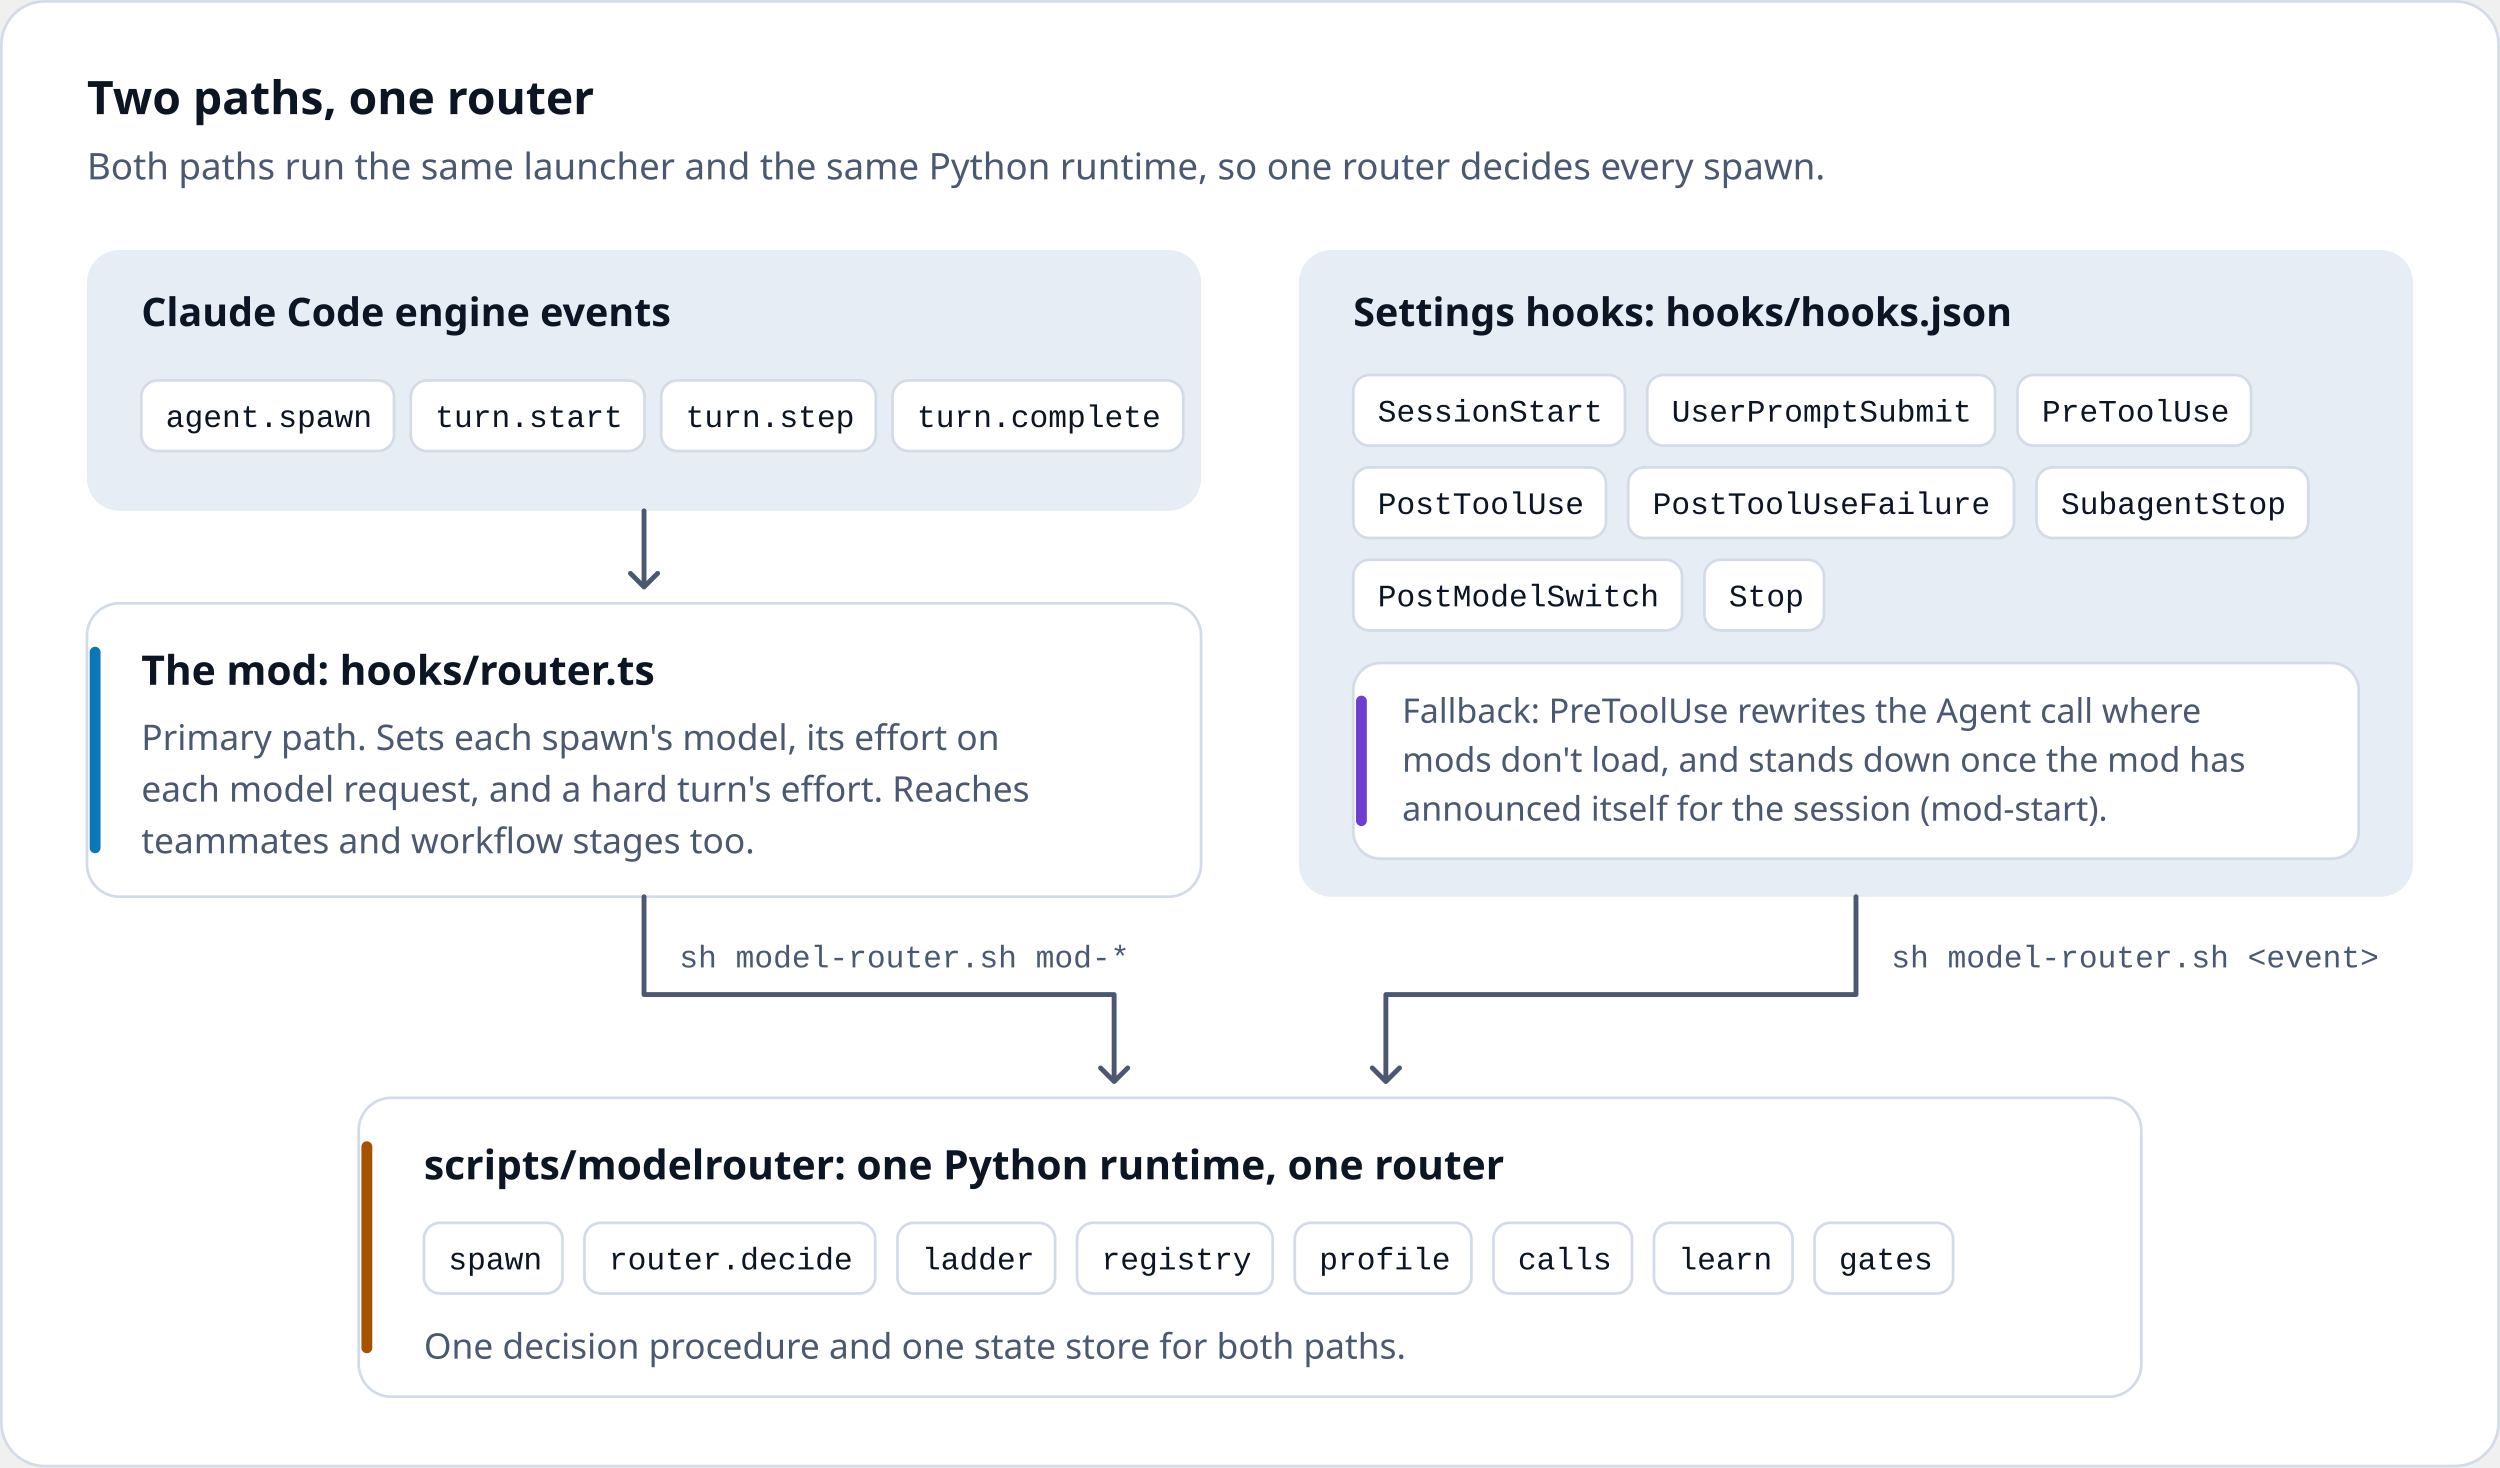
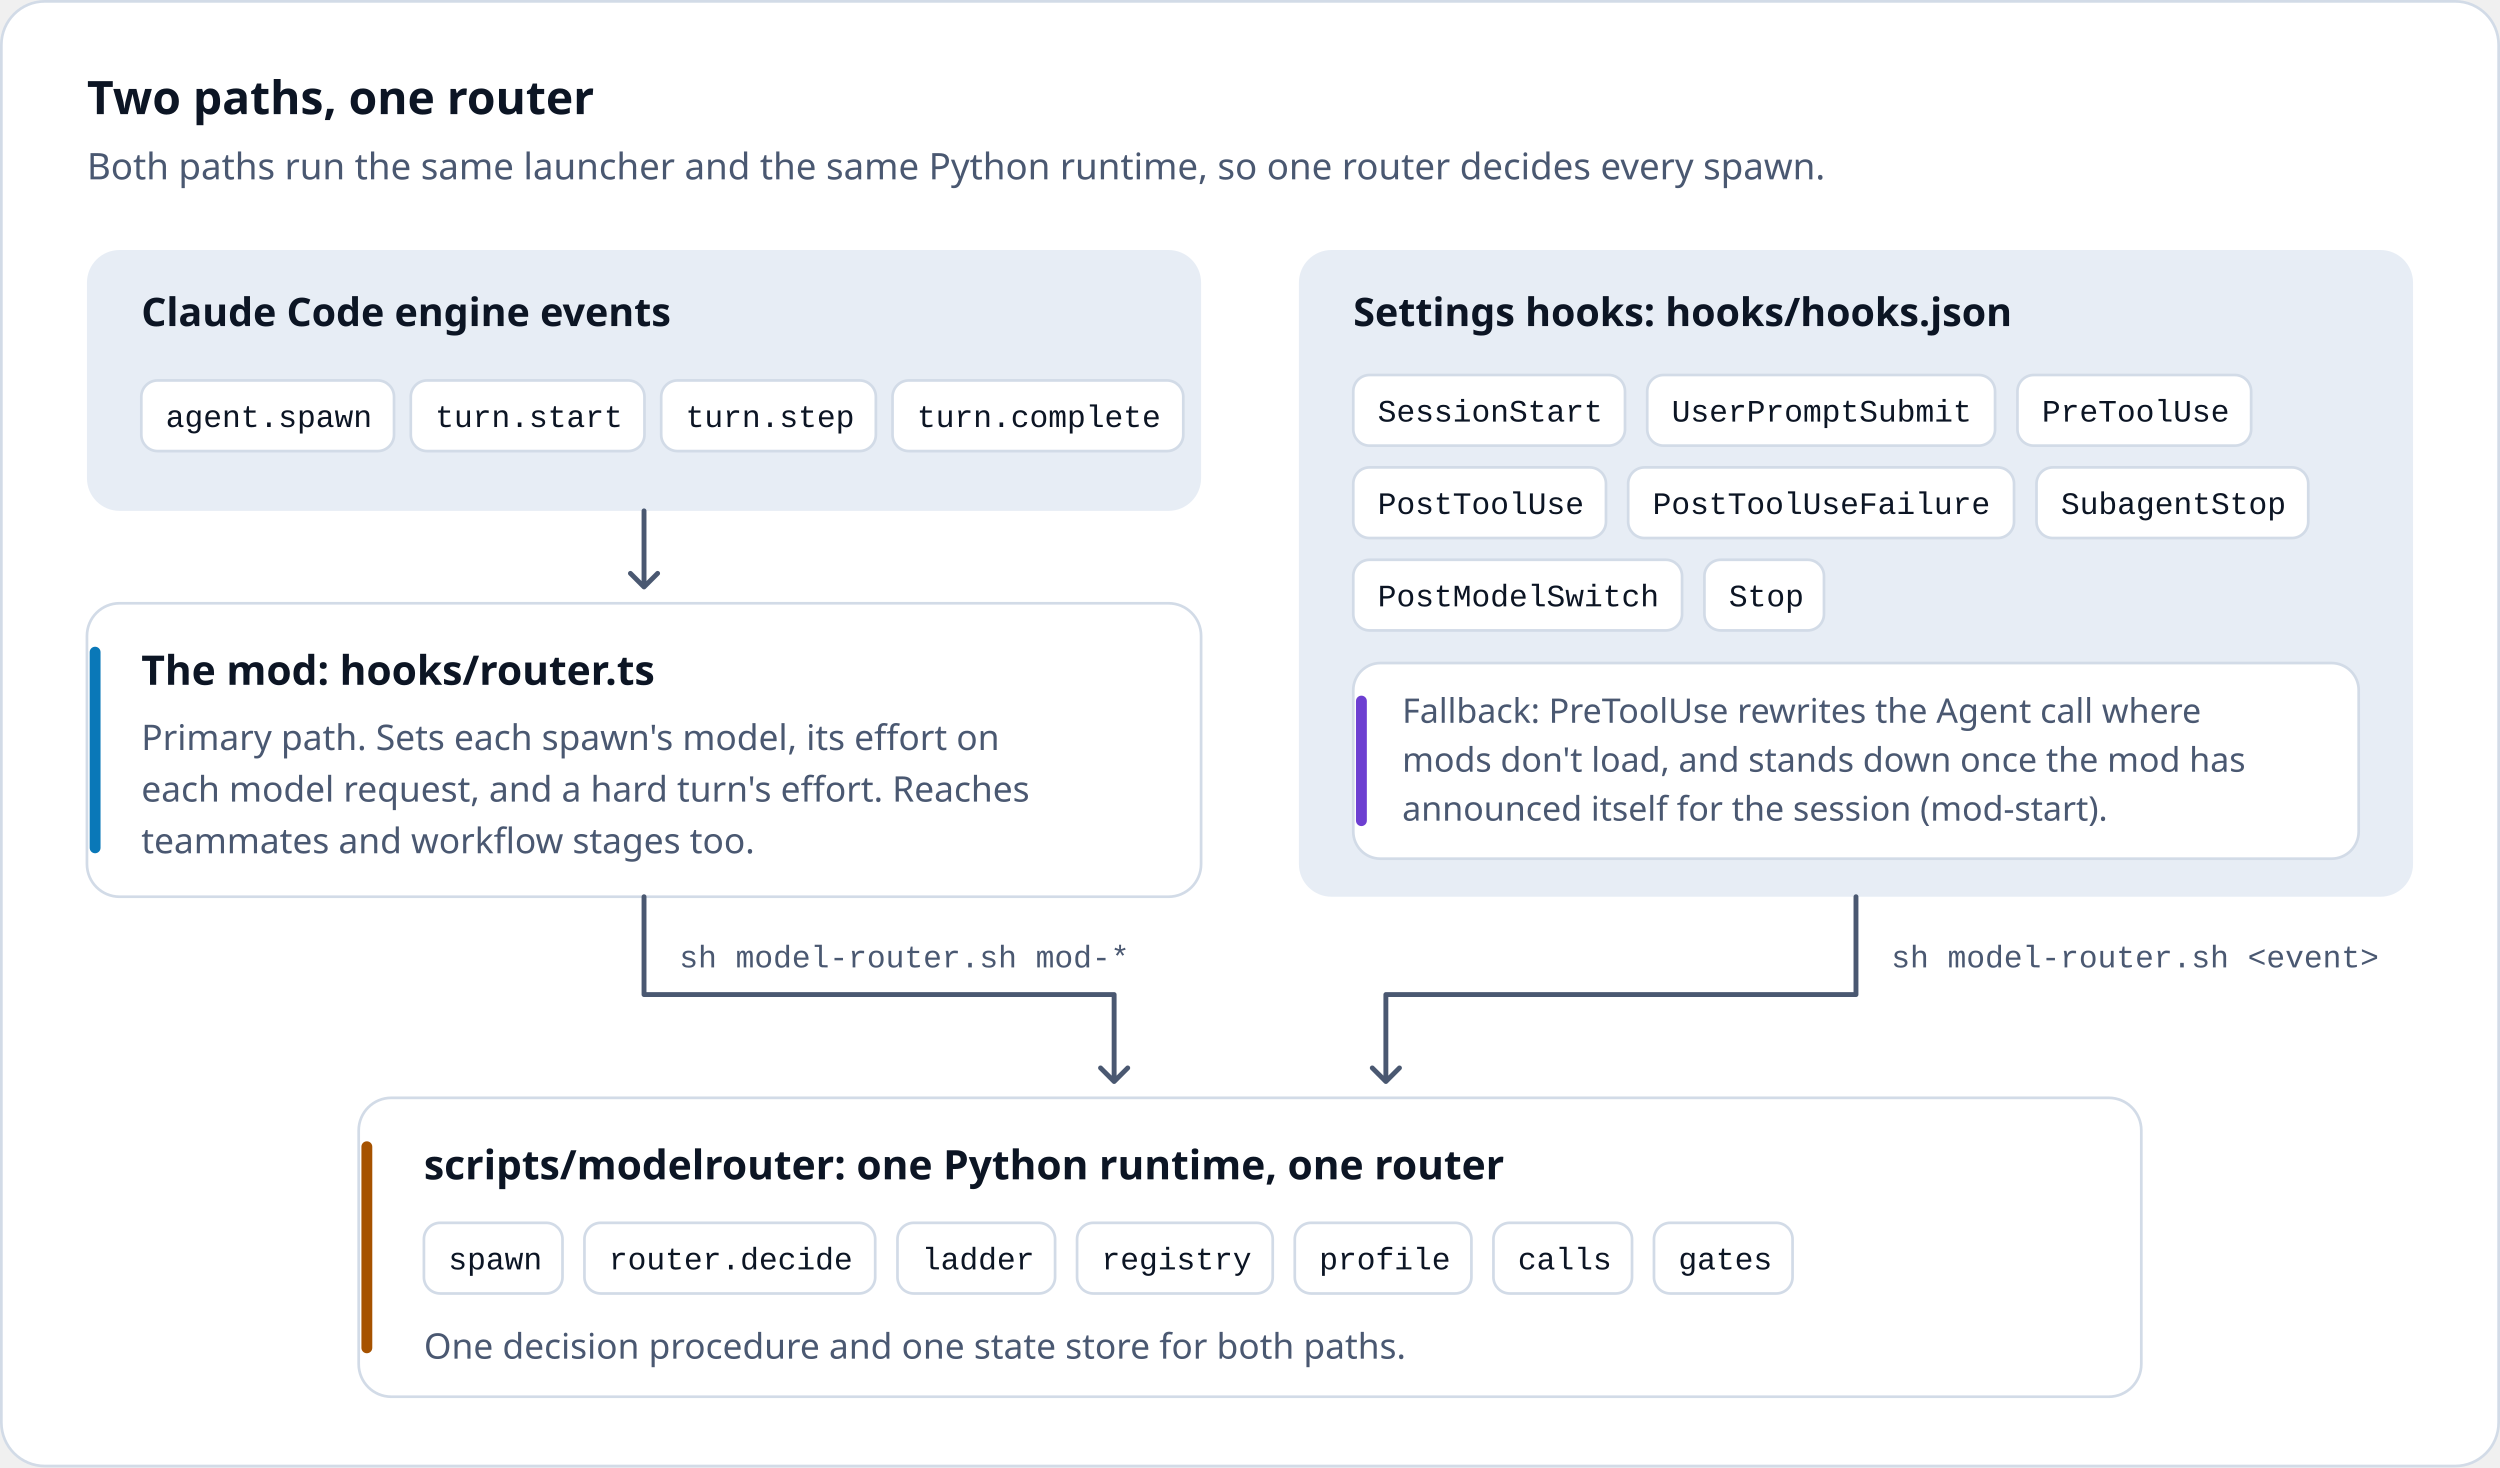
<svg xmlns="http://www.w3.org/2000/svg" viewBox="0 0 920 540" width="920" height="540" role="img" aria-label="Claude Code engine events (agent.spawn, turn.start, turn.step, turn.complete) reach the mod, hooks/router.ts. Settings hooks in hooks/hooks.json (SessionStart, UserPromptSubmit, PreToolUse, PostToolUse, PostToolUseFailure, SubagentStop, PostModelSwitch, Stop) do the bookkeeping and are the fallback. Both run sh model-router.sh, which calls one Python runtime that decides every spawn.">
  <style>text{font-family:-apple-system, BlinkMacSystemFont, "Segoe UI", "Noto Sans", Helvetica, Arial, sans-serif}.mono{font-family:ui-monospace, SFMono-Regular, "SF Mono", Menlo, Consolas, "Liberation Mono", monospace}.b{font-weight:600}.rail{stroke:#C9D4E4}.tilehalo{stroke:#0C1524}.bg{fill:#F4F7FB}.card{fill:#FFFFFF;stroke:#D2DBE7}.ink{fill:#0C1524}.mut{fill:#4A5871}.faint{fill:#E7EDF5}.ln{stroke:#D2DBE7}.lnm{stroke:#4A5871}.inks{stroke:#0C1524}.rt{fill:#A65200}.rts{stroke:#A65200}.rtsoft{fill:#FFF1DE}.halo{stroke:#FFFFFF}.haloc{stroke:#F4F7FB}.tile{fill:#0C1524;stroke:#0C1524}.stop0{stop-color:#FFFFFF}.stop1{stop-color:#F4F7FB}.tag{fill:#FFFFFF}.r1{fill:#0E8C6F}.r1s{stroke:#0E8C6F}.r2{fill:#0A78B8}.r2s{stroke:#0A78B8}.r3{fill:#3B57D6}.r3s{stroke:#3B57D6}.r4{fill:#6D3FD1}.r4s{stroke:#6D3FD1}.r5{fill:#A72C8A}.r5s{stroke:#A72C8A}@media (prefers-color-scheme: dark){.bg{fill:#0A101B}.card{fill:#0F1828;stroke:#26344B}.ink{fill:#E7EDF6}.mut{fill:#9BA9BD}.faint{fill:#1A263A}.ln{stroke:#26344B}.lnm{stroke:#9BA9BD}.inks{stroke:#E7EDF6}.rt{fill:#FFB23E}.rts{stroke:#FFB23E}.rtsoft{fill:#33260F}.halo{stroke:#0F1828}.haloc{stroke:#0A101B}.tile{fill:#13203A;stroke:#2C3E60}.stop0{stop-color:#0F1828}.stop1{stop-color:#0A101B}.tag{fill:#0C1524}.r1{fill:#38D3A8}.r1s{stroke:#38D3A8}.r2{fill:#45B4F2}.r2s{stroke:#45B4F2}.r3{fill:#8196FF}.r3s{stroke:#8196FF}.r4{fill:#AA8BFF}.r4s{stroke:#AA8BFF}.r5{fill:#F27BCD}.r5s{stroke:#F27BCD}}.pa,.pb,.pc{opacity:0}.pa{animation:pa 6s linear infinite}@keyframes pa{0%{transform:translate(237px,188px);opacity:0}0%{transform:translate(237px,188px);opacity:0}1%{transform:translate(237px,188px);opacity:1}12.0%{transform:translate(237px,222px);opacity:1}14%{transform:translate(237px,222px);opacity:0}100%{transform:translate(237px,222px);opacity:0}}.pb{animation:pb 6s linear infinite}@keyframes pb{0%{transform:translate(237px,330px);opacity:0}22%{transform:translate(237px,330px);opacity:0}23%{transform:translate(237px,330px);opacity:1}26.37%{transform:translate(237px,366px);opacity:1}47.38%{transform:translate(410px,366px);opacity:1}52.0%{transform:translate(410px,404px);opacity:1}54%{transform:translate(410px,404px);opacity:0}100%{transform:translate(410px,404px);opacity:0}}.pc{animation:pc 6s linear infinite}@keyframes pc{0%{transform:translate(683px,330px);opacity:0}58%{transform:translate(683px,330px);opacity:0}59%{transform:translate(683px,330px);opacity:1}62.37%{transform:translate(683px,366px);opacity:1}83.38%{transform:translate(510px,366px);opacity:1}88.0%{transform:translate(510px,404px);opacity:1}90%{transform:translate(510px,404px);opacity:0}100%{transform:translate(510px,404px);opacity:0}}@media (prefers-reduced-motion: reduce){*{animation:none!important}}</style>
  <rect x="0.5" y="0.5" width="919" height="539" rx="16" class="card" />
  <text x="32" y="42" class="ink b" font-size="17">Two paths, one router</text>
  <text x="32" y="66" class="mut" font-size="13.5">Both paths run the same launcher and the same Python runtime, so one router decides every spawn.</text>
  <rect x="32" y="92" width="410" height="96" rx="12" class="faint" stroke-width="0" />
  <text x="52" y="120" class="ink b" font-size="14.5">Claude Code engine events</text>
  <rect x="52" y="140" width="93" height="26" rx="6" class="card" stroke-width="1" />
  <text x="61" y="157.14" class="mono ink" font-size="11.5">agent.spawn</text>
  <rect x="151.165" y="140" width="86" height="26" rx="6" class="card" stroke-width="1" />
  <text x="160.165" y="157.14" class="mono ink" font-size="11.5">turn.start</text>
  <rect x="243.315" y="140" width="79" height="26" rx="6" class="card" stroke-width="1" />
  <text x="252.315" y="157.14" class="mono ink" font-size="11.5">turn.step</text>
  <rect x="328.45" y="140" width="107" height="26" rx="6" class="card" stroke-width="1" />
  <text x="337.45" y="157.14" class="mono ink" font-size="11.5">turn.complete</text>
  <rect x="32" y="222" width="410" height="108" rx="12" class="card" stroke-width="1" />
  <rect x="33" y="238" width="4" height="76" rx="2" class="r2" />
  <text x="52" y="252" class="ink b" font-size="15">The mod: hooks/router.ts</text>
  <text x="52" y="276" class="mut" font-size="13">Primary path. Sets each spawn's model, its effort on</text>
  <text x="52" y="295" class="mut" font-size="13">each model request, and a hard turn's effort. Reaches</text>
  <text x="52" y="314" class="mut" font-size="13">teammates and workflow stages too.</text>
  <rect x="478" y="92" width="410" height="238" rx="12" class="faint" stroke-width="0" />
  <text x="498" y="120" class="ink b" font-size="14.5">Settings hooks: hooks/hooks.json</text>
  <rect x="498" y="138" width="100" height="26" rx="6" class="card" stroke-width="1" />
  <text x="507" y="155.14" class="mono ink" font-size="11.5">SessionStart</text>
  <rect x="606.18" y="138" width="128" height="26" rx="6" class="card" stroke-width="1" />
  <text x="615.18" y="155.14" class="mono ink" font-size="11.5">UserPromptSubmit</text>
  <rect x="742.42" y="138" width="86" height="26" rx="6" class="card" stroke-width="1" />
  <text x="751.42" y="155.14" class="mono ink" font-size="11.5">PreToolUse</text>
  <rect x="498" y="172" width="93" height="26" rx="6" class="card" stroke-width="1" />
  <text x="507" y="189.14" class="mono ink" font-size="11.5">PostToolUse</text>
  <rect x="599.165" y="172" width="142" height="26" rx="6" class="card" stroke-width="1" />
  <text x="608.165" y="189.14" class="mono ink" font-size="11.5">PostToolUseFailure</text>
  <rect x="749.435" y="172" width="100" height="26" rx="6" class="card" stroke-width="1" />
  <text x="758.435" y="189.14" class="mono ink" font-size="11.5">SubagentStop</text>
  <rect x="498" y="206" width="121" height="26" rx="6" class="card" stroke-width="1" />
  <text x="507" y="223.14" class="mono ink" font-size="11.5">PostModelSwitch</text>
  <rect x="627.225" y="206" width="44" height="26" rx="6" class="card" stroke-width="1" />
  <text x="636.225" y="223.14" class="mono ink" font-size="11.5">Stop</text>
  <rect x="498" y="244" width="370" height="72" rx="10" class="card" stroke-width="1" />
  <rect x="499" y="256" width="4" height="48" rx="2" class="r4" />
  <text x="516" y="266" class="mut" font-size="12.5">Fallback: PreToolUse rewrites the Agent call where</text>
  <text x="516" y="284" class="mut" font-size="12.5">mods don't load, and stands down once the mod has</text>
  <text x="516" y="302" class="mut" font-size="12.5">announced itself for the session (mod-start).</text>
  <path d="M237 188V216M232 211L237 216L242 211" class="lnm" stroke-width="1.8" fill="none" stroke-linecap="round" stroke-linejoin="round" />
  <path d="M237 330V366H410V398M405 393L410 398L415 393" class="lnm" stroke-width="1.8" fill="none" stroke-linecap="round" stroke-linejoin="round" />
  <path d="M683 330V366H510V398M505 393L510 398L515 393" class="lnm" stroke-width="1.8" fill="none" stroke-linecap="round" stroke-linejoin="round" />
  <text x="250" y="356" class="mono mut" font-size="11.5">sh model-router.sh mod-*</text>
  <text x="696" y="356" class="mono mut" font-size="11.5">sh model-router.sh &lt;event&gt;</text>
  <rect x="132" y="404" width="656" height="110" rx="12" class="card" stroke-width="1" />
  <rect x="133" y="420" width="4" height="78" rx="2" class="rt" />
  <text x="156" y="434" class="ink b" font-size="15">scripts/modelrouter: one Python runtime, one router</text>
  <rect x="156" y="450" width="51" height="26" rx="6" class="card" stroke-width="1" />
  <text x="165" y="467.14" class="mono ink" font-size="11.5">spawn</text>
  <rect x="215.075" y="450" width="107" height="26" rx="6" class="card" stroke-width="1" />
  <text x="224.075" y="467.14" class="mono ink" font-size="11.5">router.decide</text>
  <rect x="330.27" y="450" width="58" height="26" rx="6" class="card" stroke-width="1" />
  <text x="339.27" y="467.14" class="mono ink" font-size="11.5">ladder</text>
  <rect x="396.36" y="450" width="72" height="26" rx="6" class="card" stroke-width="1" />
  <text x="405.36" y="467.14" class="mono ink" font-size="11.5">registry</text>
  <rect x="476.48" y="450" width="65" height="26" rx="6" class="card" stroke-width="1" />
  <text x="485.48" y="467.14" class="mono ink" font-size="11.5">profile</text>
  <rect x="549.585" y="450" width="51" height="26" rx="6" class="card" stroke-width="1" />
  <text x="558.585" y="467.14" class="mono ink" font-size="11.5">calls</text>
  <rect x="608.66" y="450" width="51" height="26" rx="6" class="card" stroke-width="1" />
-   <text x="617.66" y="467.14" class="mono ink" font-size="11.5">learn</text>
-   <rect x="667.735" y="450" width="51" height="26" rx="6" class="card" stroke-width="1" />
-   <text x="676.735" y="467.14" class="mono ink" font-size="11.5">gates</text>
+   <text x="617.66" y="467.14" class="mono ink" font-size="11.5">gates</text>
  <text x="156" y="500" class="mut" font-size="13">One decision procedure and one state store for both paths.</text>
  <circle cx="0" cy="0" r="6" class="rt pa" />
  <circle cx="0" cy="0" r="6" class="rt pb" />
  <circle cx="0" cy="0" r="6" class="rt pc" />
</svg>
